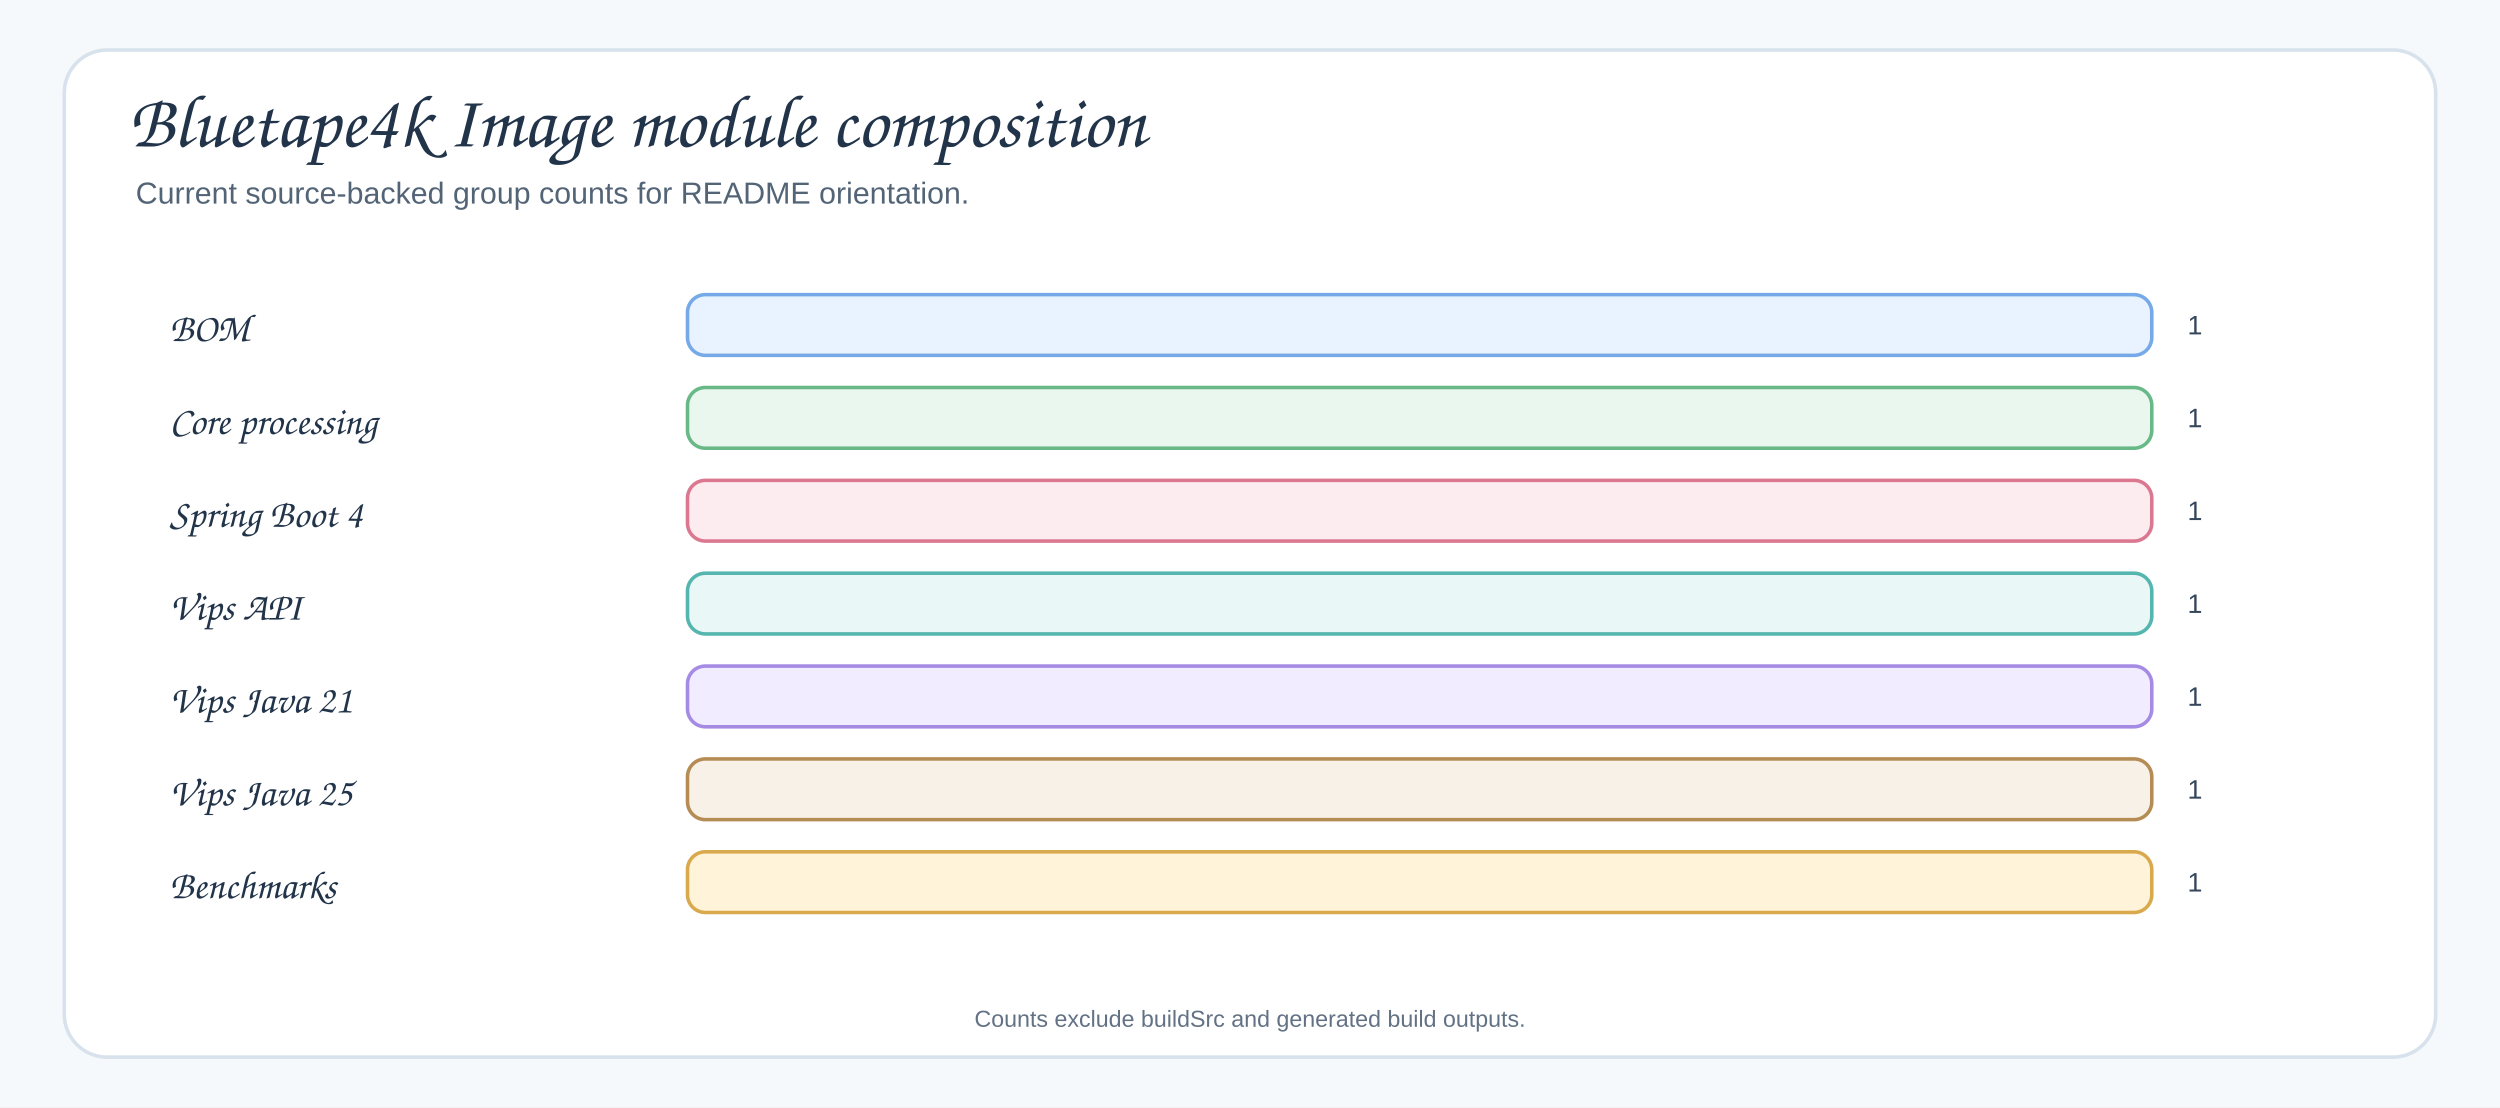
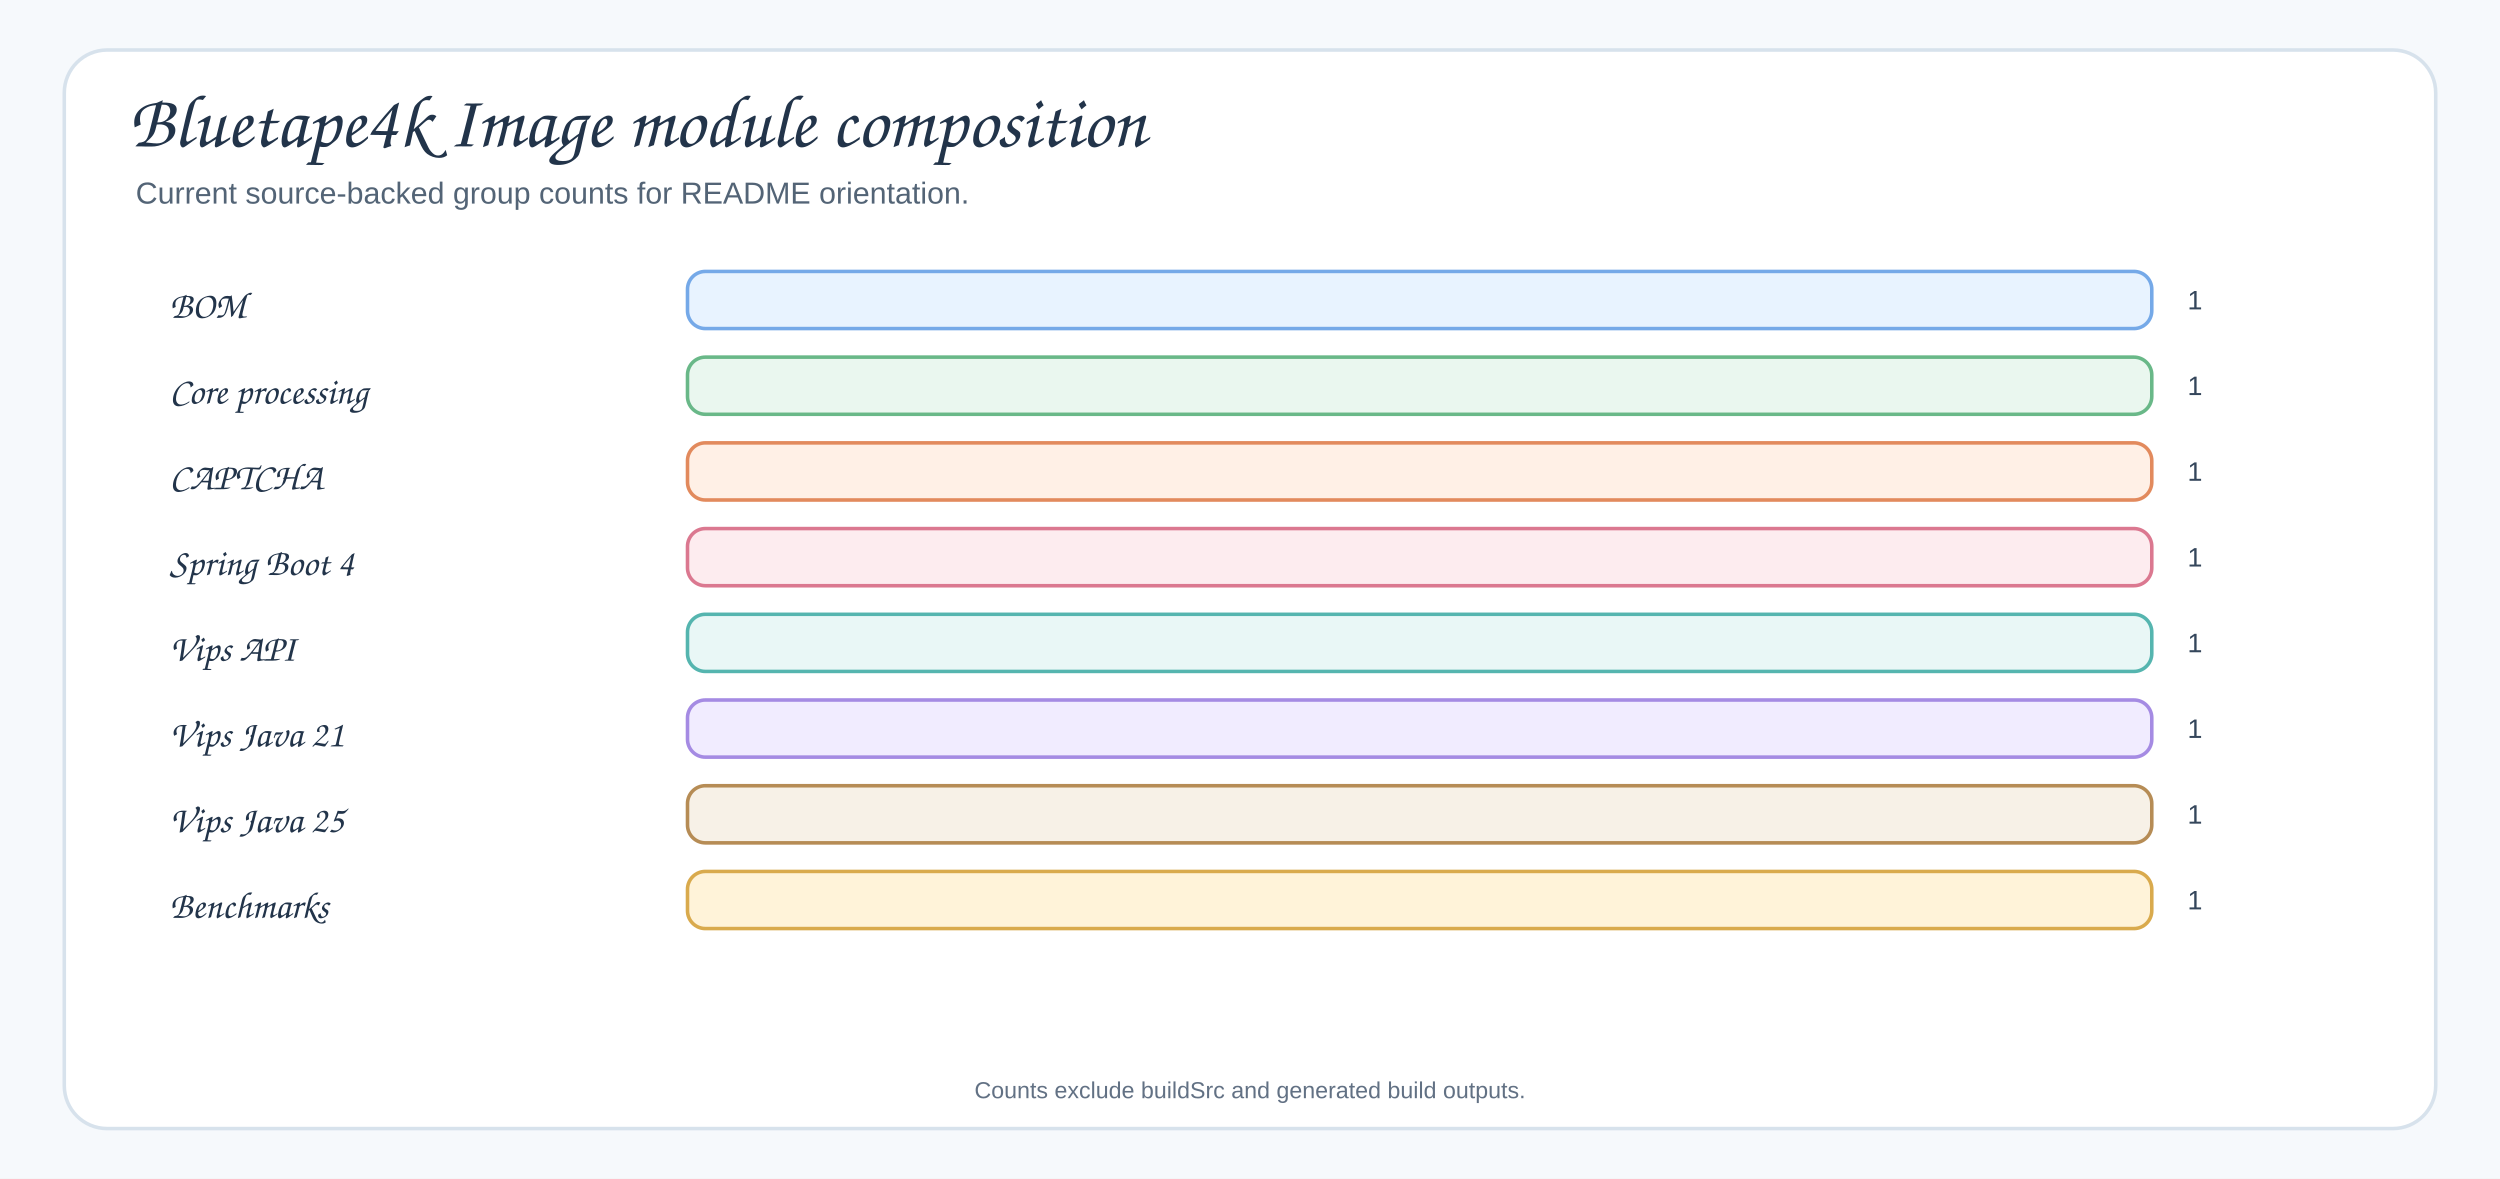
- <svg xmlns="http://www.w3.org/2000/svg" width="1400" height="620" viewBox="0 0 1400 620" role="img" aria-labelledby="title desc">
+ <svg xmlns="http://www.w3.org/2000/svg" width="1400" height="660" viewBox="0 0 1400 660" role="img" aria-labelledby="title desc">
  <defs>
    <filter id="shadow" x="-8%" y="-8%" width="116%" height="116%">
      <feDropShadow dx="0" dy="5" stdDeviation="6" flood-color="#203040" flood-opacity="0.09" />
    </filter>
-     <style>.canvas{fill:#F6F9FC}.frame{fill:#FFFFFF;stroke:#D7E2EC;stroke-width:2}.title{font-family:"Architects Daughter","Comic Sans MS","Comic Sans",cursive;font-size:42px;fill:#22344A;font-weight:400}.subtitle{font-family:"Comic Sans MS","Comic Sans","Comic Neue",Arial,sans-serif;font-size:17px;fill:#536476;font-weight:400}.group{filter:url(#shadow);stroke-width:2}.gtitle{font-family:"Architects Daughter","Comic Sans MS","Comic Sans",cursive;font-size:24px;fill:#22344A;font-weight:400}.label{font-family:"Comic Sans MS","Comic Sans","Comic Neue",Arial,sans-serif;font-size:15px;fill:#34465B;font-weight:400}.small{font-family:"Comic Sans MS","Comic Sans","Comic Neue",Arial,sans-serif;font-size:13px;fill:#627184;font-weight:400}.axis{font-family:"Architects Daughter","Comic Sans MS","Comic Sans",cursive;font-size:22px;fill:#22344A;font-weight:400}</style>
+     <style>.canvas{fill:#F6F9FC}.frame{fill:#FFFFFF;stroke:#D7E2EC;stroke-width:2}.title{font-family:"Architects Daughter","Comic Sans MS","Comic Sans",cursive;font-size:42px;fill:#22344A;font-weight:400}.subtitle{font-family:"Comic Sans MS","Comic Sans","Comic Neue",Arial,sans-serif;font-size:17px;fill:#536476;font-weight:400}.group{filter:url(#shadow);stroke-width:2}.gtitle{font-family:"Architects Daughter","Comic Sans MS","Comic Sans",cursive;font-size:24px;fill:#22344A;font-weight:400}.label{font-family:"Comic Sans MS","Comic Sans","Comic Neue",Arial,sans-serif;font-size:15px;fill:#34465B;font-weight:400}.small{font-family:"Comic Sans MS","Comic Sans","Comic Neue",Arial,sans-serif;font-size:13px;fill:#627184;font-weight:400}.axis{font-family:"Architects Daughter","Comic Sans MS","Comic Sans",cursive;font-size:21px;fill:#22344A;font-weight:400}</style>
  </defs>
-   <rect class="canvas" width="1400" height="620" />
-   <rect class="frame" x="36" y="28" width="1328" height="564" rx="24" />
+   <rect class="canvas" width="1400" height="660" />
+   <rect class="frame" x="36" y="28" width="1328" height="604" rx="24" />
  <text class="title" x="72" y="82">Bluetape4k Image module composition</text>
  <text class="subtitle" x="76" y="114">Current source-backed group counts for README orientation.</text>
-   <text class="axis" x="95" y="191">BOM</text>
-   <rect x="385" y="165" width="820" height="34" rx="10" fill="#EEF4F9" stroke="#D7E2EC" />
-   <rect x="385" y="165" width="820" height="34" rx="10" fill="#E8F3FF" stroke="#75A9E8" stroke-width="2" />
-   <text class="label" x="1225" y="183" dominant-baseline="middle">1</text>
-   <text class="axis" x="95" y="243">Core processing</text>
-   <rect x="385" y="217" width="820" height="34" rx="10" fill="#EEF4F9" stroke="#D7E2EC" />
-   <rect x="385" y="217" width="820" height="34" rx="10" fill="#EAF7EF" stroke="#69B888" stroke-width="2" />
-   <text class="label" x="1225" y="235" dominant-baseline="middle">1</text>
-   <text class="axis" x="95" y="295">Spring Boot 4</text>
-   <rect x="385" y="269" width="820" height="34" rx="10" fill="#EEF4F9" stroke="#D7E2EC" />
-   <rect x="385" y="269" width="820" height="34" rx="10" fill="#FDECEF" stroke="#DB7890" stroke-width="2" />
-   <text class="label" x="1225" y="287" dominant-baseline="middle">1</text>
-   <text class="axis" x="95" y="347">Vips API</text>
-   <rect x="385" y="321" width="820" height="34" rx="10" fill="#EEF4F9" stroke="#D7E2EC" />
-   <rect x="385" y="321" width="820" height="34" rx="10" fill="#E9F7F6" stroke="#55B5AF" stroke-width="2" />
-   <text class="label" x="1225" y="339" dominant-baseline="middle">1</text>
-   <text class="axis" x="95" y="399">Vips Java 21</text>
-   <rect x="385" y="373" width="820" height="34" rx="10" fill="#EEF4F9" stroke="#D7E2EC" />
-   <rect x="385" y="373" width="820" height="34" rx="10" fill="#F1ECFF" stroke="#A58BE3" stroke-width="2" />
-   <text class="label" x="1225" y="391" dominant-baseline="middle">1</text>
-   <text class="axis" x="95" y="451">Vips Java 25</text>
-   <rect x="385" y="425" width="820" height="34" rx="10" fill="#EEF4F9" stroke="#D7E2EC" />
-   <rect x="385" y="425" width="820" height="34" rx="10" fill="#F7F1E7" stroke="#B68C55" stroke-width="2" />
-   <text class="label" x="1225" y="443" dominant-baseline="middle">1</text>
-   <text class="axis" x="95" y="503">Benchmarks</text>
-   <rect x="385" y="477" width="820" height="34" rx="10" fill="#EEF4F9" stroke="#D7E2EC" />
-   <rect x="385" y="477" width="820" height="34" rx="10" fill="#FFF3D9" stroke="#D9AA4D" stroke-width="2" />
-   <text class="label" x="1225" y="495" dominant-baseline="middle">1</text>
-   <text class="small" x="700.0" y="575" text-anchor="middle">Counts exclude buildSrc and generated build outputs.</text>
+   <text class="axis" x="95" y="178">BOM</text>
+   <rect x="385" y="152" width="820" height="32" rx="10" fill="#EEF4F9" stroke="#D7E2EC" />
+   <rect x="385" y="152" width="820" height="32" rx="10" fill="#E8F3FF" stroke="#75A9E8" stroke-width="2" />
+   <text class="label" x="1225" y="169" dominant-baseline="middle">1</text>
+   <text class="axis" x="95" y="226">Core processing</text>
+   <rect x="385" y="200" width="820" height="32" rx="10" fill="#EEF4F9" stroke="#D7E2EC" />
+   <rect x="385" y="200" width="820" height="32" rx="10" fill="#EAF7EF" stroke="#69B888" stroke-width="2" />
+   <text class="label" x="1225" y="217" dominant-baseline="middle">1</text>
+   <text class="axis" x="95" y="274">CAPTCHA</text>
+   <rect x="385" y="248" width="820" height="32" rx="10" fill="#EEF4F9" stroke="#D7E2EC" />
+   <rect x="385" y="248" width="820" height="32" rx="10" fill="#FFF0E6" stroke="#E28A5D" stroke-width="2" />
+   <text class="label" x="1225" y="265" dominant-baseline="middle">1</text>
+   <text class="axis" x="95" y="322">Spring Boot 4</text>
+   <rect x="385" y="296" width="820" height="32" rx="10" fill="#EEF4F9" stroke="#D7E2EC" />
+   <rect x="385" y="296" width="820" height="32" rx="10" fill="#FDECEF" stroke="#DB7890" stroke-width="2" />
+   <text class="label" x="1225" y="313" dominant-baseline="middle">1</text>
+   <text class="axis" x="95" y="370">Vips API</text>
+   <rect x="385" y="344" width="820" height="32" rx="10" fill="#EEF4F9" stroke="#D7E2EC" />
+   <rect x="385" y="344" width="820" height="32" rx="10" fill="#E9F7F6" stroke="#55B5AF" stroke-width="2" />
+   <text class="label" x="1225" y="361" dominant-baseline="middle">1</text>
+   <text class="axis" x="95" y="418">Vips Java 21</text>
+   <rect x="385" y="392" width="820" height="32" rx="10" fill="#EEF4F9" stroke="#D7E2EC" />
+   <rect x="385" y="392" width="820" height="32" rx="10" fill="#F1ECFF" stroke="#A58BE3" stroke-width="2" />
+   <text class="label" x="1225" y="409" dominant-baseline="middle">1</text>
+   <text class="axis" x="95" y="466">Vips Java 25</text>
+   <rect x="385" y="440" width="820" height="32" rx="10" fill="#EEF4F9" stroke="#D7E2EC" />
+   <rect x="385" y="440" width="820" height="32" rx="10" fill="#F7F1E7" stroke="#B68C55" stroke-width="2" />
+   <text class="label" x="1225" y="457" dominant-baseline="middle">1</text>
+   <text class="axis" x="95" y="514">Benchmarks</text>
+   <rect x="385" y="488" width="820" height="32" rx="10" fill="#EEF4F9" stroke="#D7E2EC" />
+   <rect x="385" y="488" width="820" height="32" rx="10" fill="#FFF3D9" stroke="#D9AA4D" stroke-width="2" />
+   <text class="label" x="1225" y="505" dominant-baseline="middle">1</text>
+   <text class="small" x="700.0" y="615" text-anchor="middle">Counts exclude buildSrc and generated build outputs.</text>
</svg>
